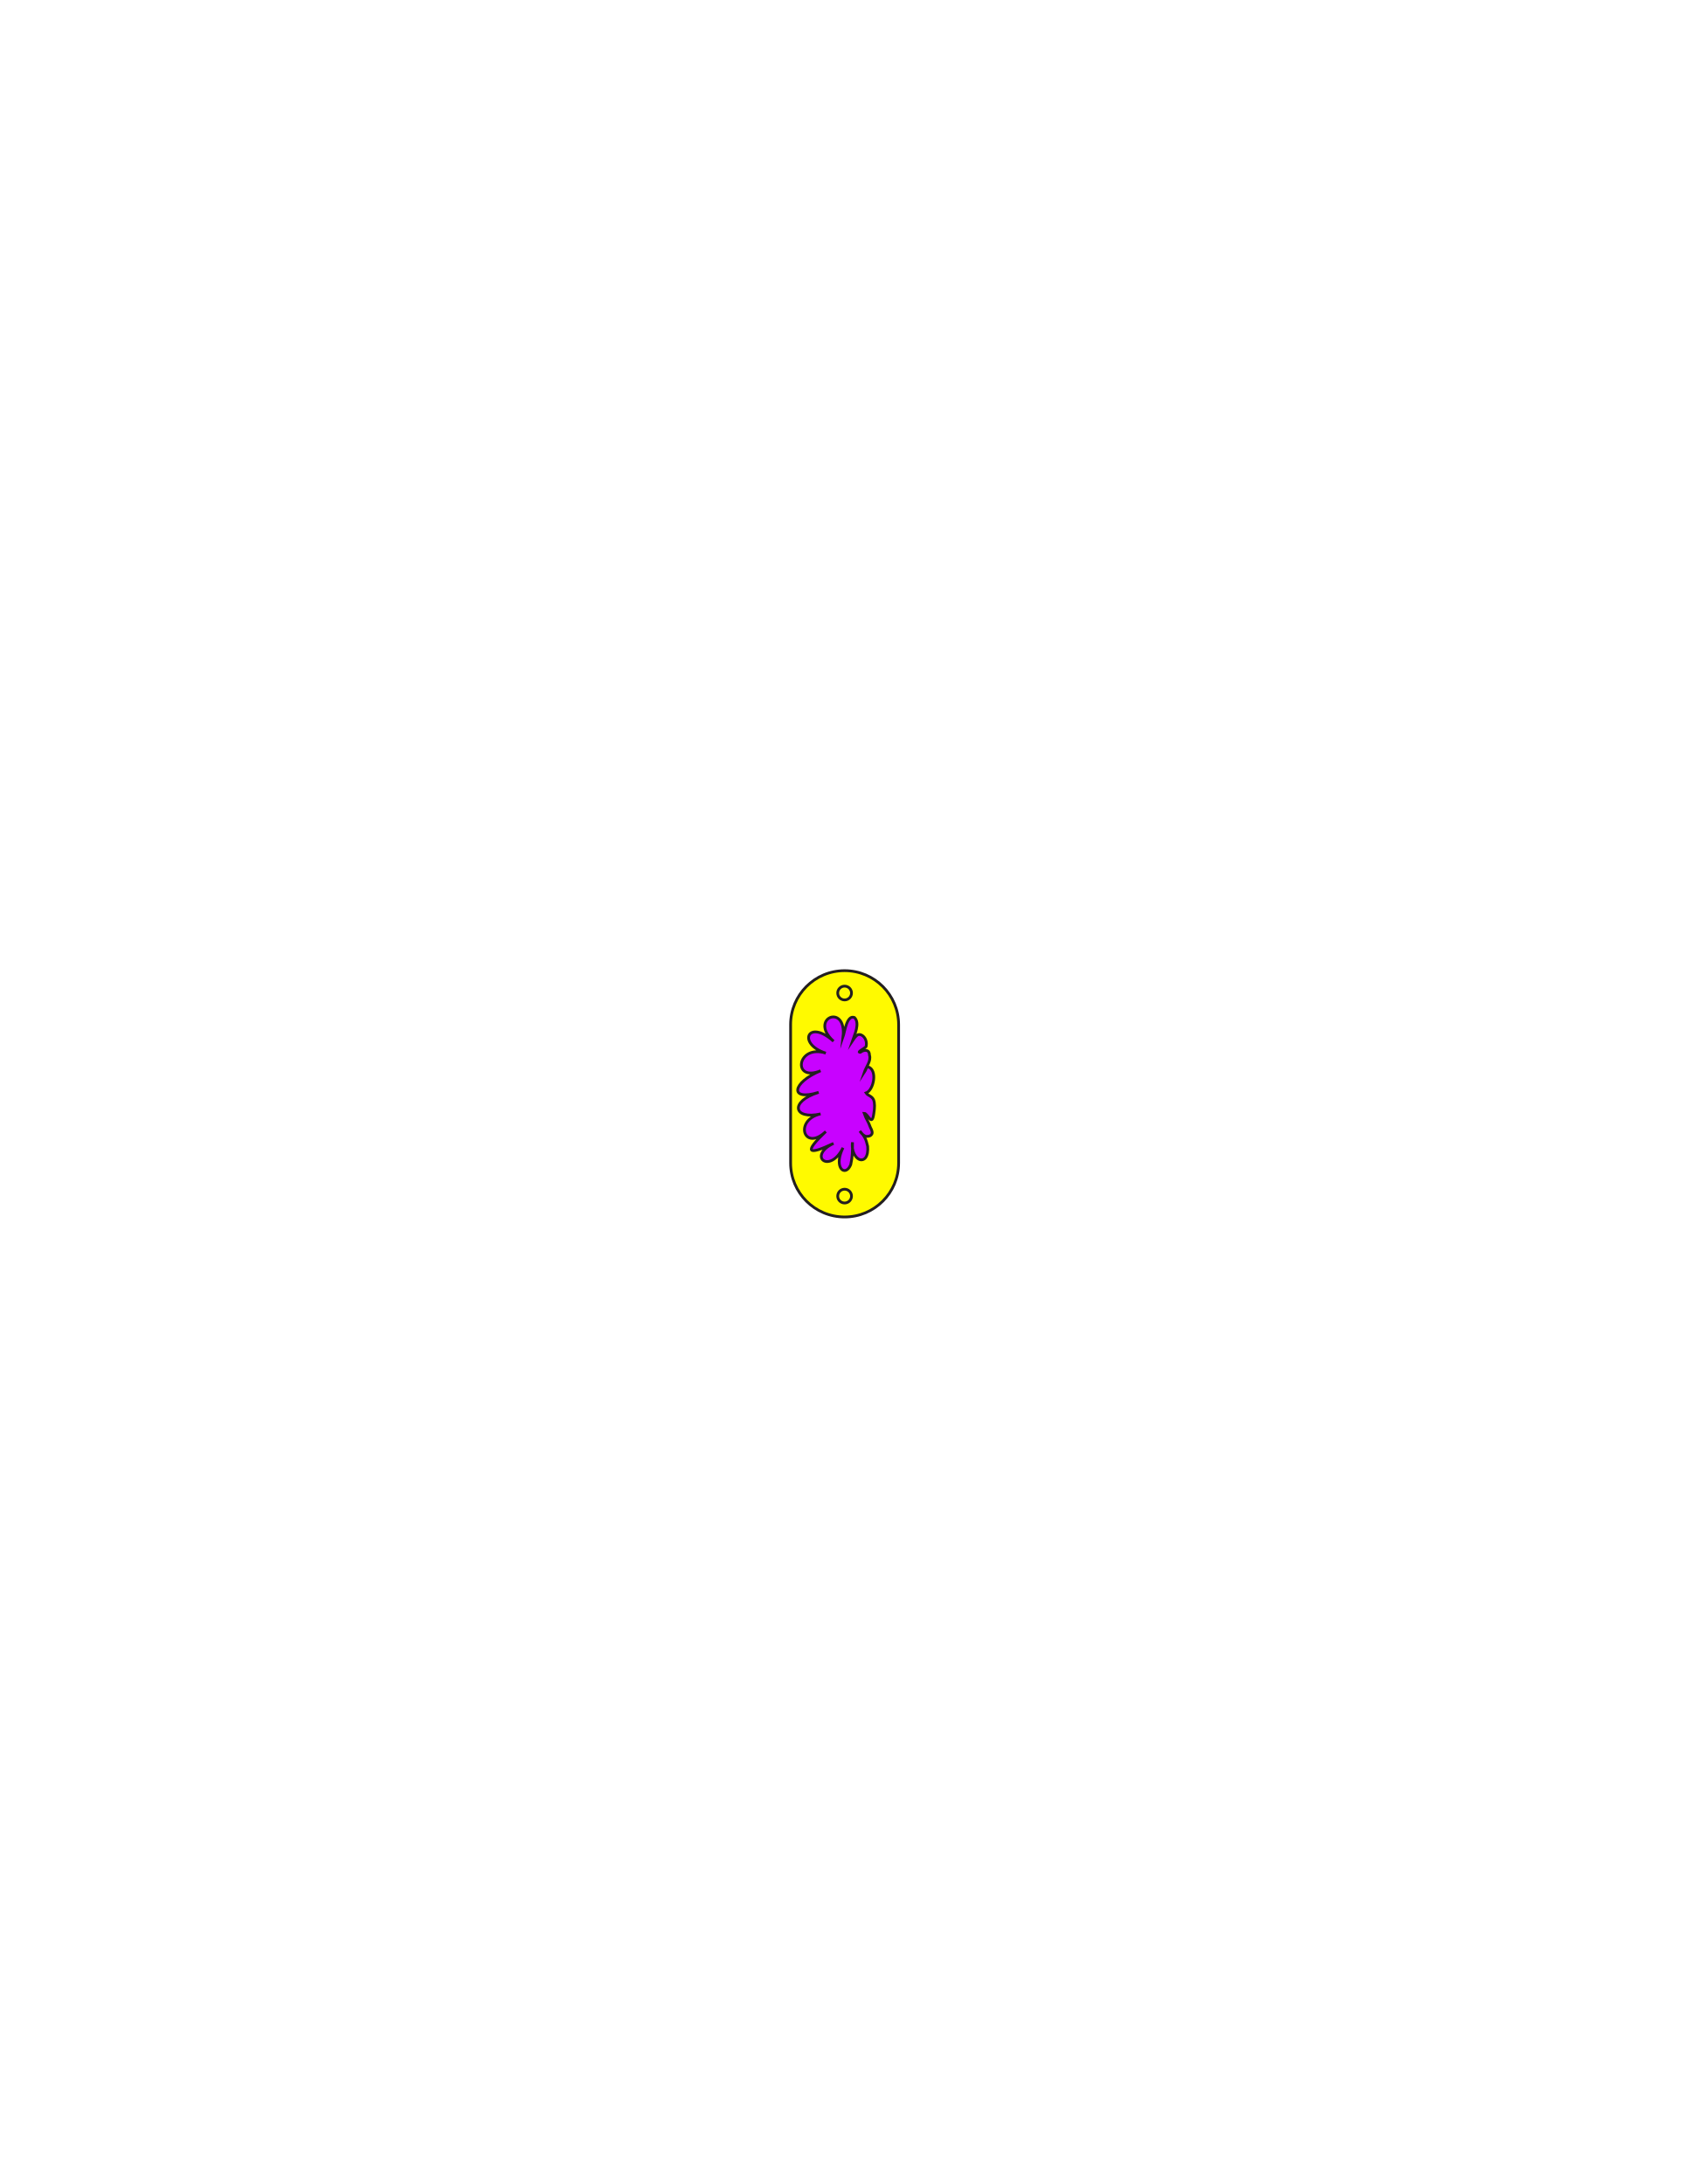
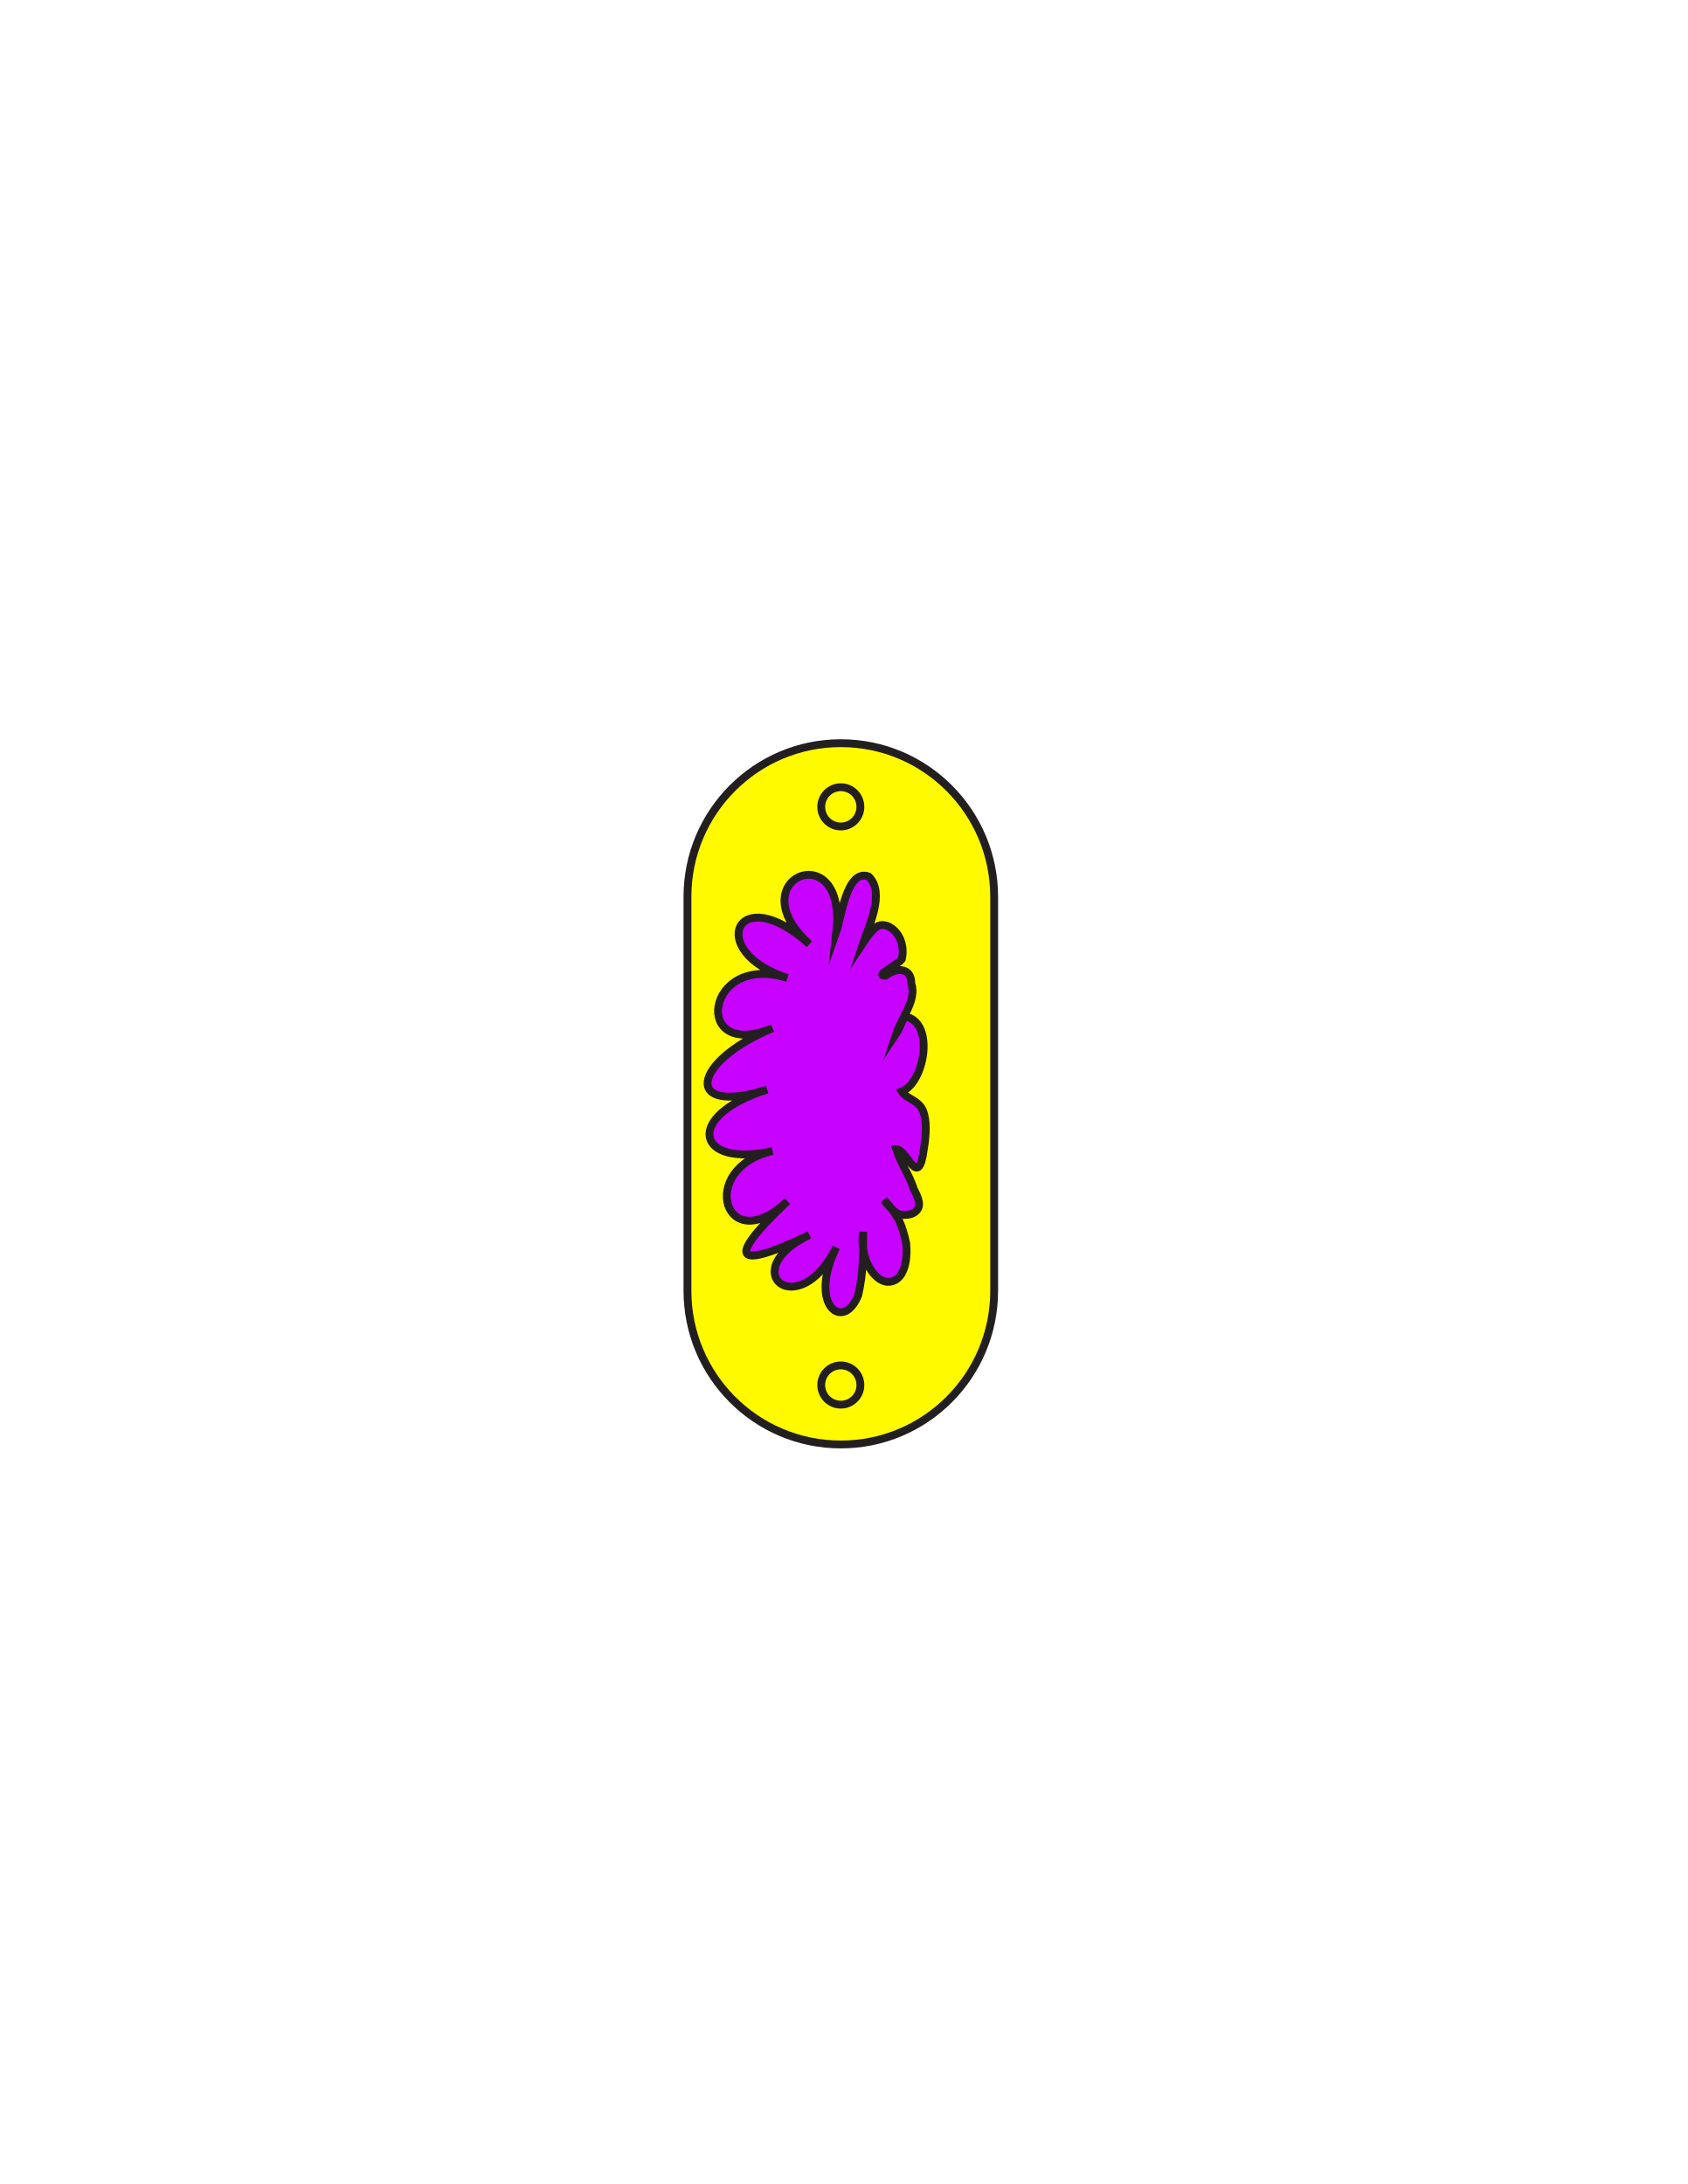
<svg xmlns="http://www.w3.org/2000/svg" version="1.1" id="Layer_1" x="0px" y="0px" width="612px" height="792px" viewBox="0 0 612 792" enable-background="new 0 0 612 792" xml:space="preserve">
-   <rect x="266.5" y="352.008" fill-opacity="0" fill="#231F20" width="81" height="89.313" />
-   <path class="primary_color" id="PRIMARY_4_" fill="#FFFA00" stroke="#231F20" stroke-miterlimit="10" d="M325.834,421.737  c0,10.815-8.768,19.583-19.584,19.583l0,0c-10.815,0-19.583-8.768-19.583-19.583v-50.154c0-10.815,8.768-19.583,19.583-19.583l0,0  c10.816,0,19.584,8.768,19.584,19.583V421.737z" />
-   <path class="secondary_color" id="SECONDARY_6_" fill="#C802FF" stroke="#231F20" stroke-miterlimit="10" d="M305.679,376.023  c0.624-1.777,1.328-8.093,4.142-7.041c2.111,2.106,0,6.316-0.704,8.422c0.351-0.526,0.878-1.315,1.495-1.842  c1.318-1.316,4.133,0.79,3.43,3.948c-0.474,0.707-3.595,2.104-2.111,2.104c1.407-1.052,3.326-1.106,3.326,0.999  c0.704,2.105-1.217,4.264-1.92,6.37c0.703-1.052,0.703-2.106,1.407-2.106c3.519,1.054,2.109,8.422-0.705,9.475  c0.704,1.052,2.11,1.052,2.726,2.501c0.219,0.592,0.328,1.283,0.338,2.09c0.011,0.806-0.078,1.728-0.256,2.781  c-0.347,2.628-0.875,2.629-1.49,1.971s-1.318-1.975-2.021-1.975c0.703,2.105,1.568,3.037,2.271,5.143  c0.977,1.783,0.659,2.369,0.22,2.764c-0.44,0.395-0.967,0.461-1.671,0.461c-0.703-0.001-1.671-0.856-2.374-1.908  c1.796,1.964,2.257,3.014,2.826,5.521c0.074,0.836,0.055,1.657-0.076,2.382c-0.261,1.449-0.964,2.514-2.254,2.529  c-0.615-0.016-1.23-0.378-1.76-0.971c-1.053-1.183-1.758-3.289-1.405-5.395c0,3.158-0.001,5.262-0.636,8.059  c-0.318,0.792-0.711,1.356-1.123,1.711c-2.073,1.774-4.721-1.674-1.679-7.802c-4.867,9.804-13.008,2.976-3.436-1.579  c-9.573,4.555-10.762,3.227-2.803-4.308c-7.958,7.534-11.637-4.169-1.89-6.387c-9.747,2.218-11.462-4.442-0.693-7.821  c-10.77,3.378-9.728-3.521,0.694-7.821c-10.422,4.3-8.639-9.739,1.892-6.388c-10.53-3.351-6.494-12.665,2.806-4.309  c-5.812-5.222-2.466-9.409,0.517-8.767c0.597,0.128,1.178,0.451,1.67,0.995c0.491,0.544,0.892,1.314,1.124,2.339  C305.787,373.193,305.854,374.465,305.679,376.023z" />
-   <circle fill="none" stroke="#231F20" stroke-miterlimit="10" cx="306.25" cy="360.11" r="2.5" />
-   <circle fill="none" stroke="#231F20" stroke-miterlimit="10" cx="306.25" cy="433.75" r="2.5" />
+   <rect x="192" y="269.525" fill-opacity="0" fill="#231F20" width="230" height="254.292" />
+   <path id="PRIMARY_4_" fill="#FFFA00" stroke="#231F20" stroke-width="2.843" stroke-miterlimit="10" d="M360.479,468.061  c0,30.794-24.896,55.757-55.609,55.757l0,0c-30.71,0-55.606-24.963-55.606-55.757V325.26c0-30.794,24.896-55.757,55.606-55.757l0,0  c30.714,0,55.609,24.963,55.609,55.757V468.061z" />
+   <path id="SECONDARY_6_" fill="#C802FF" stroke="#231F20" stroke-width="2.843" stroke-miterlimit="10" d="M303.248,337.903  c1.771-5.059,3.771-23.042,11.76-20.046c5.996,5.996,0,17.984-1.999,23.979c0.996-1.498,2.493-3.746,4.245-5.244  c3.744-3.748,11.735,2.25,9.739,11.241c-1.345,2.012-10.207,5.991-5.995,5.991c3.996-2.996,9.444-3.15,9.444,2.845  c1.999,5.993-3.455,12.14-5.451,18.137c1.996-2.996,1.996-5.998,3.995-5.998c9.991,3.001,5.99,23.979-2.002,26.976  c2,2.995,5.992,2.995,7.739,7.121c0.621,1.685,0.932,3.653,0.96,5.95c0.03,2.294-0.222,4.919-0.727,7.919  c-0.984,7.482-2.484,7.485-4.231,5.61c-1.747-1.873-3.743-5.622-5.74-5.622c1.997,5.995,4.453,8.647,6.447,14.643  c2.772,5.077,1.872,6.745,0.624,7.868c-1.251,1.124-2.745,1.313-4.745,1.313c-1.996-0.002-4.744-2.438-6.74-5.433  c5.099,5.592,6.408,8.581,8.024,15.718c0.211,2.381,0.155,4.719-0.216,6.782c-0.741,4.126-2.737,7.156-6.4,7.201  c-1.747-0.045-3.494-1.076-4.997-2.764c-2.989-3.367-4.991-9.365-3.99-15.359c0,8.992-0.003,14.981-1.805,22.944  c-0.904,2.255-2.02,3.862-3.189,4.871c-5.887,5.053-13.406-4.766-4.768-22.213c-13.819,27.913-36.937,8.472-9.755-4.496  c-27.182,12.968-30.558,9.187-7.96-12.265c-22.598,21.451-33.042-11.87-5.366-18.185c-27.677,6.314-32.547-12.648-1.967-22.268  c-30.58,9.619-27.622-10.023,1.972-22.268c-29.593,12.244-24.53-27.73,5.371-18.188c-29.901-9.542-18.44-36.061,7.967-12.268  c-16.503-14.867-7.003-26.789,1.467-24.96c1.694,0.364,3.346,1.283,4.742,2.833c1.395,1.55,2.532,3.742,3.191,6.66  C303.556,329.844,303.746,333.467,303.248,337.903z" />
+   <ellipse fill="none" stroke="#231F20" stroke-width="2.843" stroke-miterlimit="10" cx="304.87" cy="292.593" rx="7.099" ry="7.118" />
+   <ellipse fill="none" stroke="#231F20" stroke-width="2.843" stroke-miterlimit="10" cx="304.87" cy="502.264" rx="7.099" ry="7.117" />
</svg>
